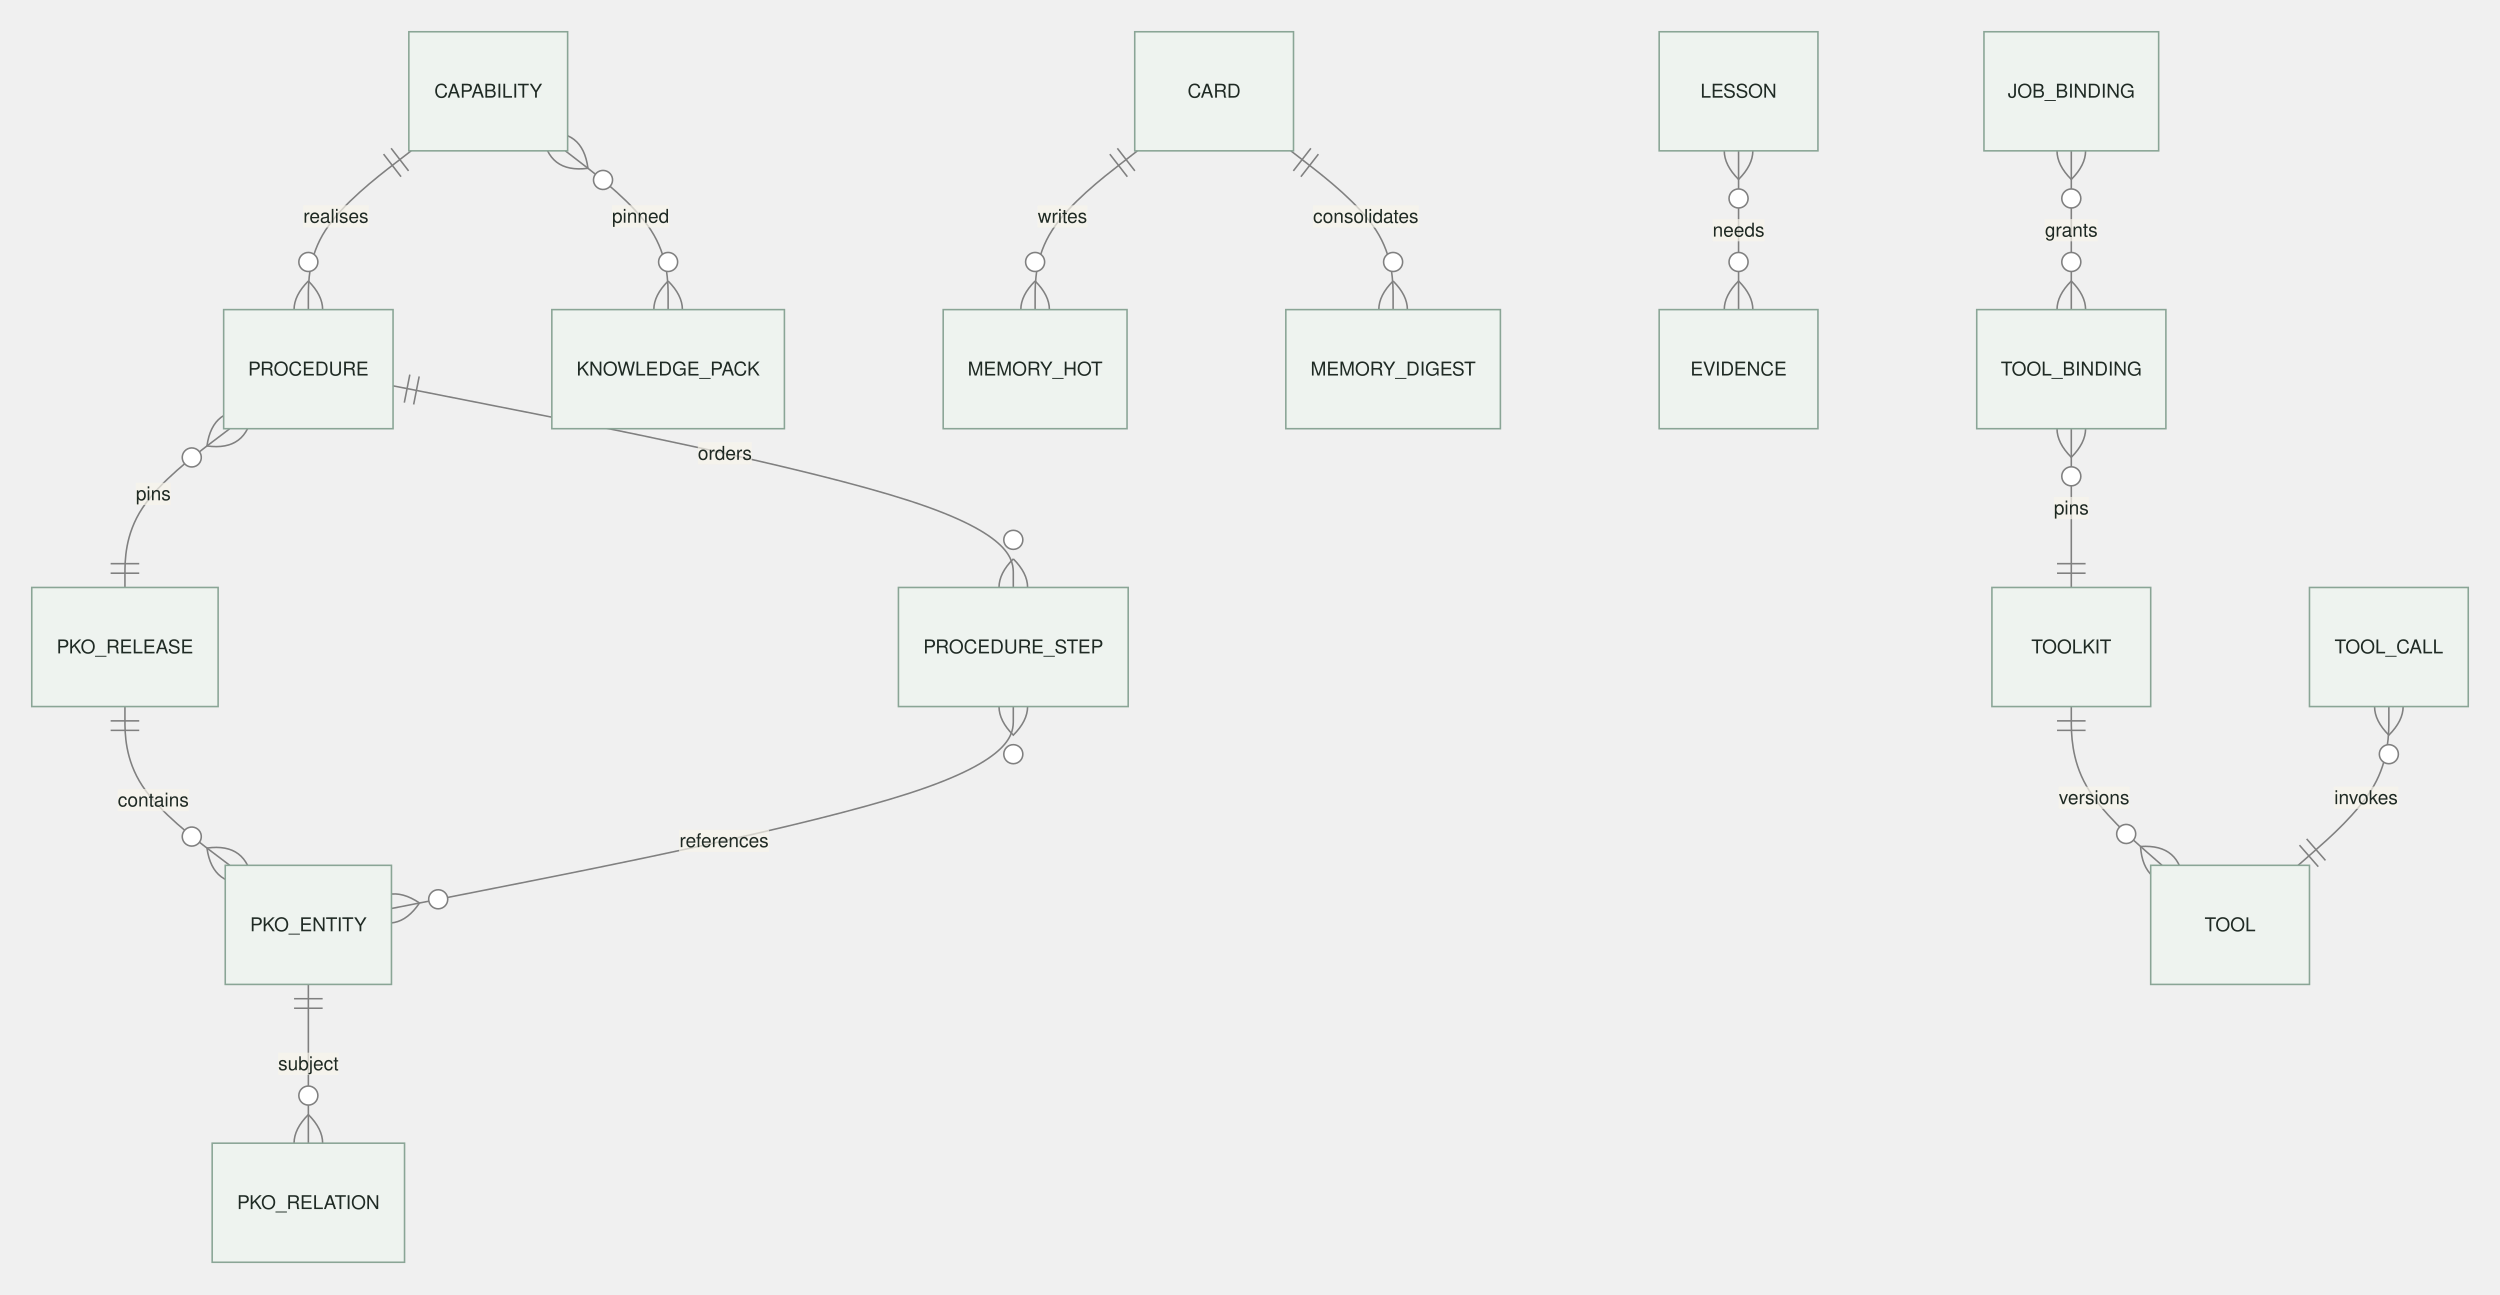
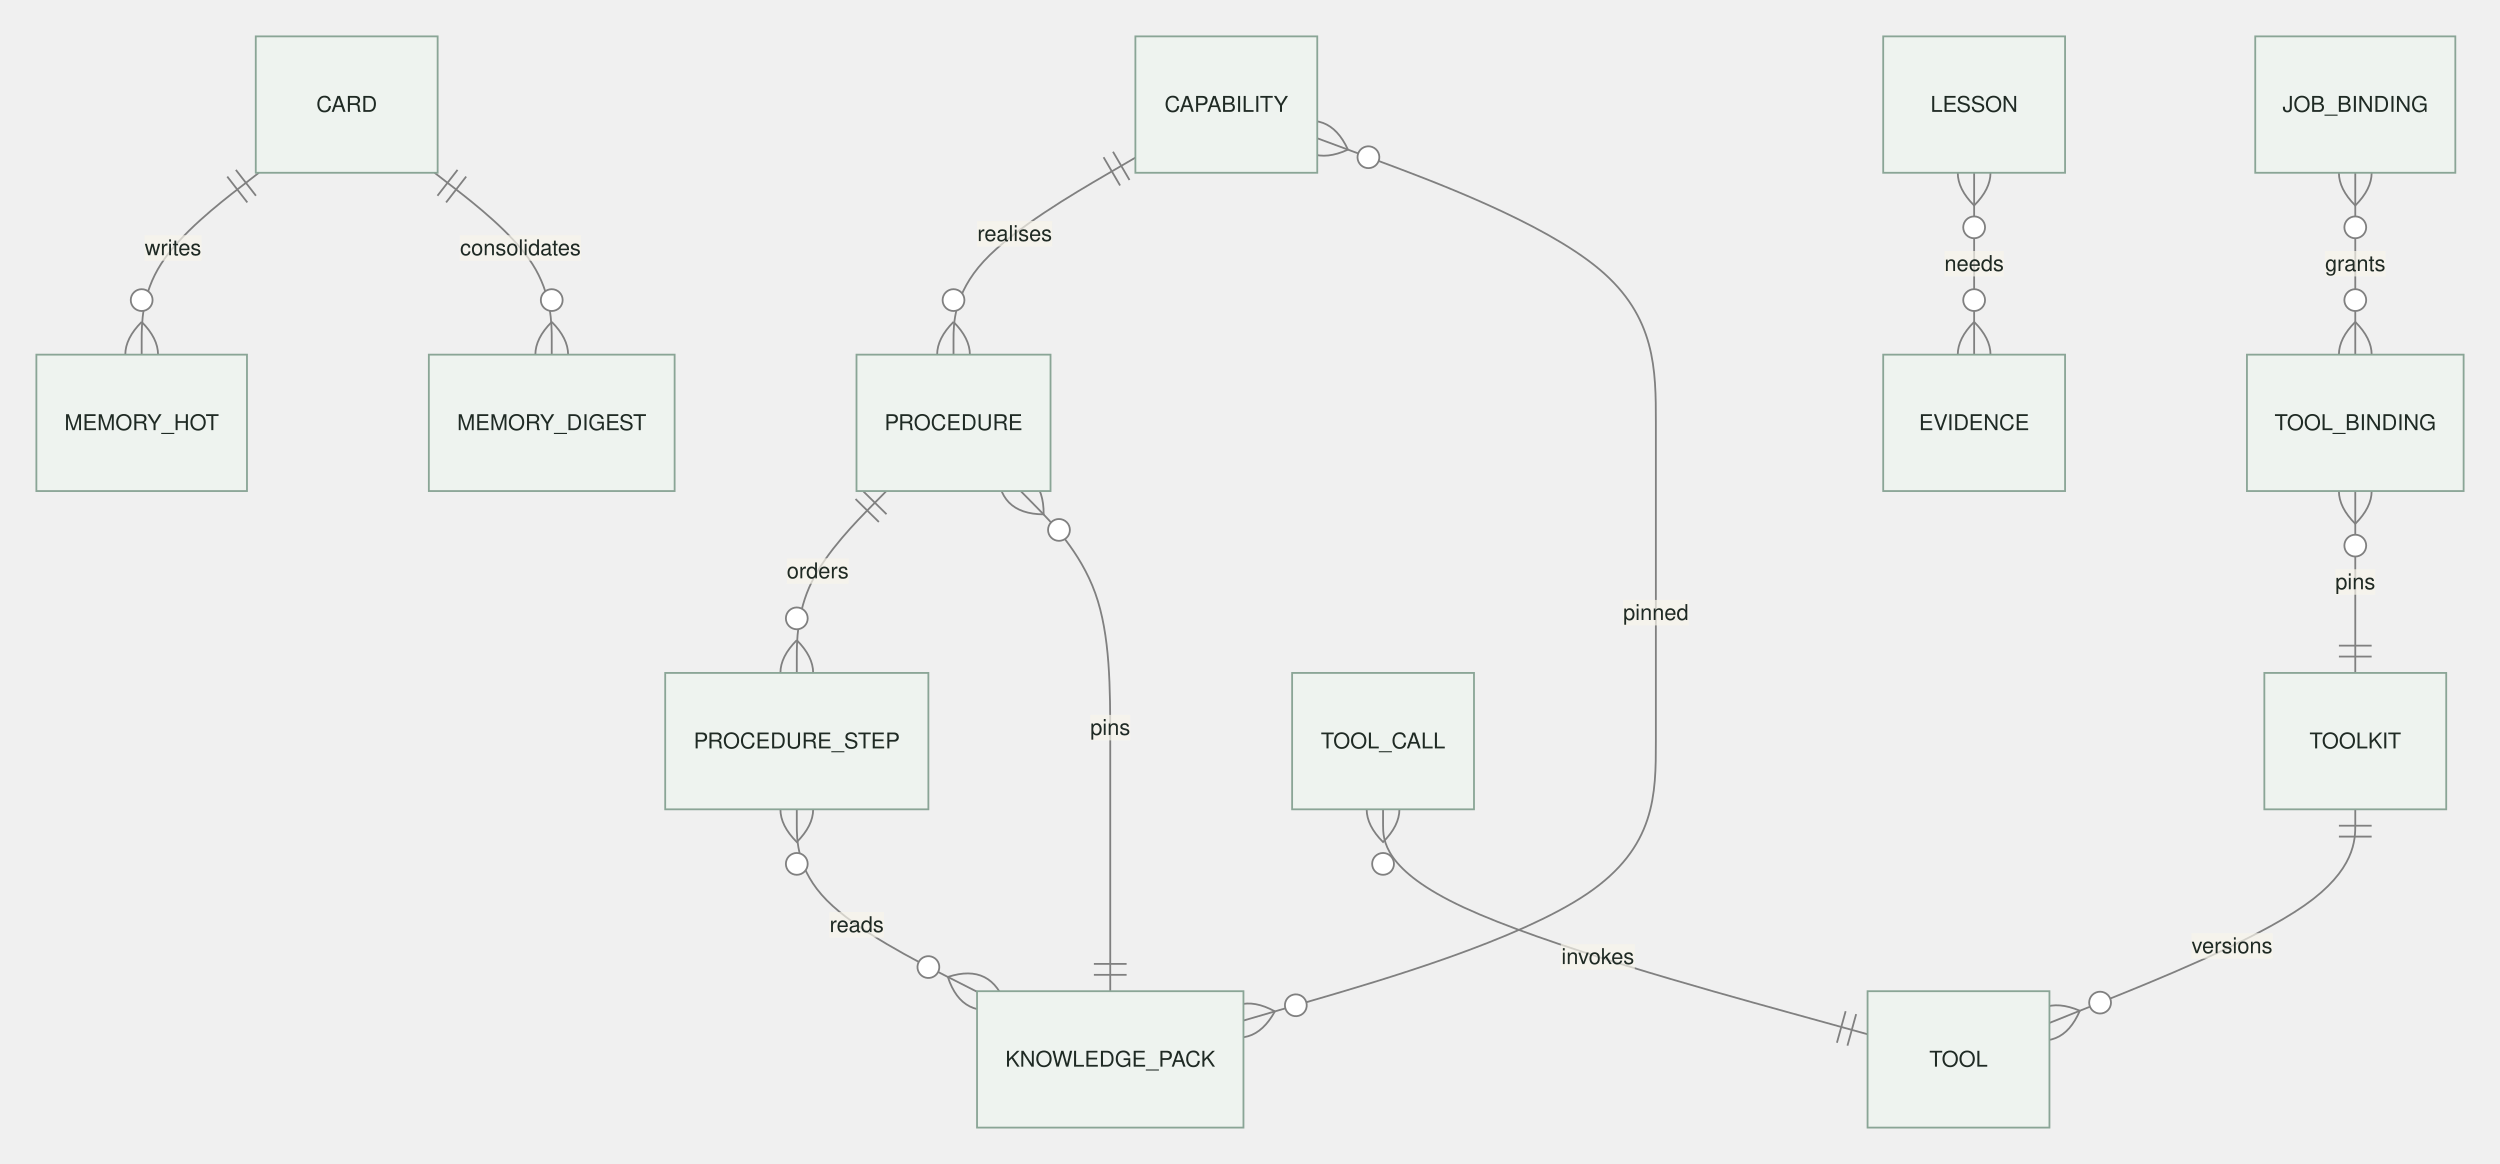
- <svg xmlns="http://www.w3.org/2000/svg" aria-roledescription="er" role="graphics-document document" viewBox="0 0 1574.543 815" height="815" width="1574.543" id="my-svg" style="background-color: transparent;">
+ <svg xmlns="http://www.w3.org/2000/svg" aria-roledescription="er" role="graphics-document document" viewBox="0 0 1374.598 640" height="640" width="1374.598" id="my-svg" style="background-color: transparent;">
  <style>#my-svg{font-family:IBM Plex Sans,Helvetica,Arial,sans-serif;font-size:14px;fill:#1f2a24;}#my-svg .error-icon{fill:#f7f4ea;}#my-svg .error-text{fill:#080b15;stroke:#080b15;}#my-svg .edge-thickness-normal{stroke-width:1px;}#my-svg .edge-thickness-thick{stroke-width:3.5px;}#my-svg .edge-pattern-solid{stroke-dasharray:0;}#my-svg .edge-thickness-invisible{stroke-width:0;fill:none;}#my-svg .edge-pattern-dashed{stroke-dasharray:3;}#my-svg .edge-pattern-dotted{stroke-dasharray:2;}#my-svg .marker{fill:#6f8779;stroke:#6f8779;}#my-svg .marker.cross{stroke:#6f8779;}#my-svg svg{font-family:IBM Plex Sans,Helvetica,Arial,sans-serif;font-size:14px;}#my-svg p{margin:0;}#my-svg .entityBox{fill:#eef3ef;stroke:#8aa596;}#my-svg .attributeBoxOdd{fill:#ffffff;stroke:#8aa596;}#my-svg .attributeBoxEven{fill:#f2f2f2;stroke:#8aa596;}#my-svg .relationshipLabelBox{fill:#f7f4ea;opacity:0.7;background-color:#f7f4ea;}#my-svg .relationshipLabelBox rect{opacity:0.5;}#my-svg .relationshipLine{stroke:#6f8779;}#my-svg .entityTitleText{text-anchor:middle;font-size:18px;fill:#1f2a24;}#my-svg #MD_PARENT_START{fill:#f5f5f5!important;stroke:#6f8779!important;stroke-width:1;}#my-svg #MD_PARENT_END{fill:#f5f5f5!important;stroke:#6f8779!important;stroke-width:1;}#my-svg :root{--mermaid-font-family:"trebuchet ms",verdana,arial,sans-serif;}</style>
  <g />
  <defs>
    <marker orient="auto" markerHeight="240" markerWidth="190" refY="7" refX="0" id="MD_PARENT_START">
      <path d="M 18,7 L9,13 L1,7 L9,1 Z" />
    </marker>
  </defs>
  <defs>
    <marker orient="auto" markerHeight="28" markerWidth="20" refY="7" refX="19" id="MD_PARENT_END">
      <path d="M 18,7 L9,13 L1,7 L9,1 Z" />
    </marker>
  </defs>
  <defs>
    <marker orient="auto" markerHeight="18" markerWidth="18" refY="9" refX="0" id="ONLY_ONE_START">
      <path d="M9,0 L9,18 M15,0 L15,18" fill="none" stroke="gray" />
    </marker>
  </defs>
  <defs>
    <marker orient="auto" markerHeight="18" markerWidth="18" refY="9" refX="18" id="ONLY_ONE_END">
      <path d="M3,0 L3,18 M9,0 L9,18" fill="none" stroke="gray" />
    </marker>
  </defs>
  <defs>
    <marker orient="auto" markerHeight="18" markerWidth="30" refY="9" refX="0" id="ZERO_OR_ONE_START">
      <circle r="6" cy="9" cx="21" fill="white" stroke="gray" />
      <path d="M9,0 L9,18" fill="none" stroke="gray" />
    </marker>
  </defs>
  <defs>
    <marker orient="auto" markerHeight="18" markerWidth="30" refY="9" refX="30" id="ZERO_OR_ONE_END">
      <circle r="6" cy="9" cx="9" fill="white" stroke="gray" />
      <path d="M21,0 L21,18" fill="none" stroke="gray" />
    </marker>
  </defs>
  <defs>
    <marker orient="auto" markerHeight="36" markerWidth="45" refY="18" refX="18" id="ONE_OR_MORE_START">
      <path d="M0,18 Q 18,0 36,18 Q 18,36 0,18 M42,9 L42,27" fill="none" stroke="gray" />
    </marker>
  </defs>
  <defs>
    <marker orient="auto" markerHeight="36" markerWidth="45" refY="18" refX="27" id="ONE_OR_MORE_END">
      <path d="M3,9 L3,27 M9,18 Q27,0 45,18 Q27,36 9,18" fill="none" stroke="gray" />
    </marker>
  </defs>
  <defs>
    <marker orient="auto" markerHeight="36" markerWidth="57" refY="18" refX="18" id="ZERO_OR_MORE_START">
      <circle r="6" cy="18" cx="48" fill="white" stroke="gray" />
      <path d="M0,18 Q18,0 36,18 Q18,36 0,18" fill="none" stroke="gray" />
    </marker>
  </defs>
  <defs>
    <marker orient="auto" markerHeight="36" markerWidth="57" refY="18" refX="39" id="ZERO_OR_MORE_END">
      <circle r="6" cy="18" cx="9" fill="white" stroke="gray" />
      <path d="M21,18 Q39,0 57,18 Q39,36 21,18" fill="none" stroke="gray" />
    </marker>
  </defs>
-   <path style="stroke: gray; fill: none;" marker-start="url(#ONLY_ONE_START)" marker-end="url(#ZERO_OR_MORE_END)" d="M258.946,95L248.156,103.333C237.366,111.667,215.787,128.333,204.997,145C194.207,161.667,194.207,178.333,194.207,186.667L194.207,195" class="er relationshipLine" />
-   <path style="stroke: gray; fill: none;" marker-start="url(#ONLY_ONE_START)" marker-end="url(#ZERO_OR_MORE_END)" d="M247.551,243.013L312.659,255.844C377.767,268.675,507.983,294.338,573.091,315.502C638.199,336.667,638.199,353.333,638.199,361.667L638.199,370" class="er relationshipLine" />
-   <path style="stroke: gray; fill: none;" marker-start="url(#ZERO_OR_MORE_START)" marker-end="url(#ONLY_ONE_END)" d="M144.699,270L133.697,278.333C122.695,286.667,100.691,303.333,89.689,320C78.688,336.667,78.688,353.333,78.688,361.667L78.688,370" class="er relationshipLine" />
-   <path style="stroke: gray; fill: none;" marker-start="url(#ONLY_ONE_START)" marker-end="url(#ZERO_OR_MORE_END)" d="M78.688,445L78.688,453.333C78.688,461.667,78.688,478.333,89.689,495C100.691,511.667,122.695,528.333,133.697,536.667L144.699,545" class="er relationshipLine" />
-   <path style="stroke: gray; fill: none;" marker-start="url(#ONLY_ONE_START)" marker-end="url(#ZERO_OR_MORE_END)" d="M194.207,620L194.207,628.333C194.207,636.667,194.207,653.333,194.207,670C194.207,686.667,194.207,703.333,194.207,711.667L194.207,720" class="er relationshipLine" />
-   <path style="stroke: gray; fill: none;" marker-start="url(#ZERO_OR_MORE_START)" marker-end="url(#ZERO_OR_MORE_END)" d="M638.199,445L638.199,453.333C638.199,461.667,638.199,478.333,572.924,499.531C507.65,520.728,377.1,546.456,311.826,559.32L246.551,572.184" class="er relationshipLine" />
-   <path style="stroke: gray; fill: none;" marker-start="url(#ZERO_OR_MORE_START)" marker-end="url(#ZERO_OR_MORE_END)" d="M356.054,95L366.844,103.333C377.634,111.667,399.213,128.333,410.003,145C420.793,161.667,420.793,178.333,420.793,186.667L420.793,195" class="er relationshipLine" />
-   <path style="stroke: gray; fill: none;" marker-start="url(#ONLY_ONE_START)" marker-end="url(#ZERO_OR_MORE_END)" d="M716.353,95L705.617,103.333C694.88,111.667,673.407,128.333,662.67,145C651.934,161.667,651.934,178.333,651.934,186.667L651.934,195" class="er relationshipLine" />
-   <path style="stroke: gray; fill: none;" marker-start="url(#ONLY_ONE_START)" marker-end="url(#ZERO_OR_MORE_END)" d="M812.983,95L823.719,103.333C834.456,111.667,855.929,128.333,866.666,145C877.402,161.667,877.402,178.333,877.402,186.667L877.402,195" class="er relationshipLine" />
-   <path style="stroke: gray; fill: none;" marker-start="url(#ZERO_OR_MORE_START)" marker-end="url(#ZERO_OR_MORE_END)" d="M1094.973,95L1094.973,103.333C1094.973,111.667,1094.973,128.333,1094.973,145C1094.973,161.667,1094.973,178.333,1094.973,186.667L1094.973,195" class="er relationshipLine" />
-   <path style="stroke: gray; fill: none;" marker-start="url(#ZERO_OR_MORE_START)" marker-end="url(#ZERO_OR_MORE_END)" d="M1304.543,95L1304.543,103.333C1304.543,111.667,1304.543,128.333,1304.543,145C1304.543,161.667,1304.543,178.333,1304.543,186.667L1304.543,195" class="er relationshipLine" />
-   <path style="stroke: gray; fill: none;" marker-start="url(#ONLY_ONE_START)" marker-end="url(#ZERO_OR_MORE_END)" d="M1304.543,445L1304.543,453.333C1304.543,461.667,1304.543,478.333,1314.067,495C1323.591,511.667,1342.638,528.333,1352.162,536.667L1361.686,545" class="er relationshipLine" />
-   <path style="stroke: gray; fill: none;" marker-start="url(#ZERO_OR_MORE_START)" marker-end="url(#ONLY_ONE_END)" d="M1304.543,270L1304.543,278.333C1304.543,286.667,1304.543,303.333,1304.543,320C1304.543,336.667,1304.543,353.333,1304.543,361.667L1304.543,370" class="er relationshipLine" />
-   <path style="stroke: gray; fill: none;" marker-start="url(#ZERO_OR_MORE_START)" marker-end="url(#ONLY_ONE_END)" d="M1504.543,445L1504.543,453.333C1504.543,461.667,1504.543,478.333,1495.019,495C1485.495,511.667,1466.448,528.333,1456.924,536.667L1447.4,545" class="er relationshipLine" />
-   <g transform="translate(257.5,20 )" id="entity-CAPABILITY-020d4f55-10fa-56c2-b8e2-6703334d470f">
+   <path style="stroke: gray; fill: none;" marker-start="url(#ONLY_ONE_START)" marker-end="url(#ZERO_OR_MORE_END)" d="M624.281,86.667L607.615,96.389C590.948,106.111,557.615,125.556,540.948,143.611C524.281,161.667,524.281,178.333,524.281,186.667L524.281,195" class="er relationshipLine" />
+   <path style="stroke: gray; fill: none;" marker-start="url(#ONLY_ONE_START)" marker-end="url(#ZERO_OR_MORE_END)" d="M487.349,270L479.142,278.333C470.934,286.667,454.52,303.333,446.313,320C438.105,336.667,438.105,353.333,438.105,361.667L438.105,370" class="er relationshipLine" />
+   <path style="stroke: gray; fill: none;" marker-start="url(#ZERO_OR_MORE_START)" marker-end="url(#ONLY_ONE_END)" d="M561.214,270L569.421,278.333C577.628,286.667,594.043,303.333,602.25,326.25C610.457,349.167,610.457,378.333,610.457,407.5C610.457,436.667,610.457,465.833,610.457,488.75C610.457,511.667,610.457,528.333,610.457,536.667L610.457,545" class="er relationshipLine" />
+   <path style="stroke: gray; fill: none;" marker-start="url(#ZERO_OR_MORE_START)" marker-end="url(#ZERO_OR_MORE_END)" d="M438.105,445L438.105,453.333C438.105,461.667,438.105,478.333,454.624,495.053C471.142,511.772,504.178,528.544,520.697,536.93L537.215,545.316" class="er relationshipLine" />
+   <path style="stroke: gray; fill: none;" marker-start="url(#ZERO_OR_MORE_START)" marker-end="url(#ZERO_OR_MORE_END)" d="M724.281,76.024L755.311,87.52C786.34,99.016,848.398,122.008,879.428,148.087C910.457,174.167,910.457,203.333,910.457,232.5C910.457,261.667,910.457,290.833,910.457,320C910.457,349.167,910.457,378.333,910.457,407.5C910.457,436.667,910.457,465.833,872.664,491.44C834.871,517.046,759.285,539.092,721.492,550.115L683.699,561.138" class="er relationshipLine" />
+   <path style="stroke: gray; fill: none;" marker-start="url(#ONLY_ONE_START)" marker-end="url(#ZERO_OR_MORE_END)" d="M142.318,95L131.581,103.333C120.845,111.667,99.372,128.333,88.635,145C77.898,161.667,77.898,178.333,77.898,186.667L77.898,195" class="er relationshipLine" />
+   <path style="stroke: gray; fill: none;" marker-start="url(#ONLY_ONE_START)" marker-end="url(#ZERO_OR_MORE_END)" d="M238.948,95L249.684,103.333C260.421,111.667,281.894,128.333,292.631,145C303.367,161.667,303.367,178.333,303.367,186.667L303.367,195" class="er relationshipLine" />
+   <path style="stroke: gray; fill: none;" marker-start="url(#ZERO_OR_MORE_START)" marker-end="url(#ZERO_OR_MORE_END)" d="M1085.457,95L1085.457,103.333C1085.457,111.667,1085.457,128.333,1085.457,145C1085.457,161.667,1085.457,178.333,1085.457,186.667L1085.457,195" class="er relationshipLine" />
+   <path style="stroke: gray; fill: none;" marker-start="url(#ZERO_OR_MORE_START)" marker-end="url(#ZERO_OR_MORE_END)" d="M1295.027,95L1295.027,103.333C1295.027,111.667,1295.027,128.333,1295.027,145C1295.027,161.667,1295.027,178.333,1295.027,186.667L1295.027,195" class="er relationshipLine" />
+   <path style="stroke: gray; fill: none;" marker-start="url(#ONLY_ONE_START)" marker-end="url(#ZERO_OR_MORE_END)" d="M1295.027,445L1295.027,453.333C1295.027,461.667,1295.027,478.333,1267,497.908C1238.973,517.482,1182.918,539.964,1154.891,551.205L1126.863,562.446" class="er relationshipLine" />
+   <path style="stroke: gray; fill: none;" marker-start="url(#ZERO_OR_MORE_START)" marker-end="url(#ONLY_ONE_END)" d="M1295.027,270L1295.027,278.333C1295.027,286.667,1295.027,303.333,1295.027,320C1295.027,336.667,1295.027,353.333,1295.027,361.667L1295.027,370" class="er relationshipLine" />
+   <path style="stroke: gray; fill: none;" marker-start="url(#ZERO_OR_MORE_START)" marker-end="url(#ONLY_ONE_END)" d="M760.457,445L760.457,453.333C760.457,461.667,760.457,478.333,804.858,498.945C849.259,519.558,938.061,544.115,982.462,556.394L1026.863,568.673" class="er relationshipLine" />
+   <g transform="translate(624.2812,20 )" id="entity-CAPABILITY-020d4f55-10fa-56c2-b8e2-6703334d470f">
    <rect height="75" width="100" y="0" x="0" class="er entityBox" />
    <text style="dominant-baseline: middle; text-anchor: middle; font-size: 12px;" transform="translate(50,37.5)" y="0" x="0" id="text-entity-CAPABILITY-020d4f55-10fa-56c2-b8e2-6703334d470f" class="er entityLabel">CAPABILITY</text>
  </g>
-   <g transform="translate(140.8633,195 )" id="entity-PROCEDURE-224ff4b8-9b89-5dd6-830f-faf2a203ddec">
+   <g transform="translate(470.9375,195 )" id="entity-PROCEDURE-224ff4b8-9b89-5dd6-830f-faf2a203ddec">
    <rect height="75" width="106.688" y="0" x="0" class="er entityBox" />
    <text style="dominant-baseline: middle; text-anchor: middle; font-size: 12px;" transform="translate(53.34375,37.5)" y="0" x="0" id="text-entity-PROCEDURE-224ff4b8-9b89-5dd6-830f-faf2a203ddec" class="er entityLabel">PROCEDURE</text>
  </g>
-   <g transform="translate(565.8477,370 )" id="entity-PROCEDURESTEP-6f9bba43-38aa-5167-bb9a-25ad02d292f0">
+   <g transform="translate(365.7539,370 )" id="entity-PROCEDURESTEP-6f9bba43-38aa-5167-bb9a-25ad02d292f0">
    <rect height="75" width="144.703" y="0" x="0" class="er entityBox" />
    <text style="dominant-baseline: middle; text-anchor: middle; font-size: 12px;" transform="translate(72.35156,37.5)" y="0" x="0" id="text-entity-PROCEDURESTEP-6f9bba43-38aa-5167-bb9a-25ad02d292f0" class="er entityLabel">PROCEDURE_STEP</text>
  </g>
-   <g transform="translate(20,370 )" id="entity-PKORELEASE-6d92dc30-d84e-5a81-be41-3ea723bb676f">
-     <rect height="75" width="117.375" y="0" x="0" class="er entityBox" />
-     <text style="dominant-baseline: middle; text-anchor: middle; font-size: 12px;" transform="translate(58.6875,37.5)" y="0" x="0" id="text-entity-PKORELEASE-6d92dc30-d84e-5a81-be41-3ea723bb676f" class="er entityLabel">PKO_RELEASE</text>
-   </g>
-   <g transform="translate(141.8633,545 )" id="entity-PKOENTITY-70abf664-999a-5787-936c-3888ab19b30b">
-     <rect height="75" width="104.688" y="0" x="0" class="er entityBox" />
-     <text style="dominant-baseline: middle; text-anchor: middle; font-size: 12px;" transform="translate(52.34375,37.5)" y="0" x="0" id="text-entity-PKOENTITY-70abf664-999a-5787-936c-3888ab19b30b" class="er entityLabel">PKO_ENTITY</text>
-   </g>
-   <g transform="translate(133.6289,720 )" id="entity-PKORELATION-b7390bfa-451d-5ebc-bb1c-0d9ca8fc17da">
-     <rect height="75" width="121.156" y="0" x="0" class="er entityBox" />
-     <text style="dominant-baseline: middle; text-anchor: middle; font-size: 12px;" transform="translate(60.57812,37.5)" y="0" x="0" id="text-entity-PKORELATION-b7390bfa-451d-5ebc-bb1c-0d9ca8fc17da" class="er entityLabel">PKO_RELATION</text>
-   </g>
-   <g transform="translate(347.5508,195 )" id="entity-KNOWLEDGEPACK-c3adf817-17f3-55ea-afa6-33bd64293d3b">
+   <g transform="translate(537.2148,545 )" id="entity-KNOWLEDGEPACK-c3adf817-17f3-55ea-afa6-33bd64293d3b">
    <rect height="75" width="146.484" y="0" x="0" class="er entityBox" />
    <text style="dominant-baseline: middle; text-anchor: middle; font-size: 12px;" transform="translate(73.24219,37.5)" y="0" x="0" id="text-entity-KNOWLEDGEPACK-c3adf817-17f3-55ea-afa6-33bd64293d3b" class="er entityLabel">KNOWLEDGE_PACK</text>
  </g>
-   <g transform="translate(714.668,20 )" id="entity-CARD-2533ca9f-19be-51f9-b4bd-6aa7fabd52ca">
+   <g transform="translate(140.6328,20 )" id="entity-CARD-2533ca9f-19be-51f9-b4bd-6aa7fabd52ca">
    <rect height="75" width="100" y="0" x="0" class="er entityBox" />
    <text style="dominant-baseline: middle; text-anchor: middle; font-size: 12px;" transform="translate(50,37.5)" y="0" x="0" id="text-entity-CARD-2533ca9f-19be-51f9-b4bd-6aa7fabd52ca" class="er entityLabel">CARD</text>
  </g>
-   <g transform="translate(594.0352,195 )" id="entity-MEMORYHOT-59aa7965-6ea7-56e8-822f-c9ffb1be5fe1">
+   <g transform="translate(20,195 )" id="entity-MEMORYHOT-59aa7965-6ea7-56e8-822f-c9ffb1be5fe1">
    <rect height="75" width="115.797" y="0" x="0" class="er entityBox" />
    <text style="dominant-baseline: middle; text-anchor: middle; font-size: 12px;" transform="translate(57.89844,37.5)" y="0" x="0" id="text-entity-MEMORYHOT-59aa7965-6ea7-56e8-822f-c9ffb1be5fe1" class="er entityLabel">MEMORY_HOT</text>
  </g>
-   <g transform="translate(809.832,195 )" id="entity-MEMORYDIGEST-e046d363-404e-5eae-a05d-336853ef388a">
+   <g transform="translate(235.7969,195 )" id="entity-MEMORYDIGEST-e046d363-404e-5eae-a05d-336853ef388a">
    <rect height="75" width="135.141" y="0" x="0" class="er entityBox" />
    <text style="dominant-baseline: middle; text-anchor: middle; font-size: 12px;" transform="translate(67.57031,37.5)" y="0" x="0" id="text-entity-MEMORYDIGEST-e046d363-404e-5eae-a05d-336853ef388a" class="er entityLabel">MEMORY_DIGEST</text>
  </g>
-   <g transform="translate(1044.973,20 )" id="entity-LESSON-1c18308b-2959-507f-9a4b-2d92d75d0ce3">
+   <g transform="translate(1035.457,20 )" id="entity-LESSON-1c18308b-2959-507f-9a4b-2d92d75d0ce3">
    <rect height="75" width="100" y="0" x="0" class="er entityBox" />
    <text style="dominant-baseline: middle; text-anchor: middle; font-size: 12px;" transform="translate(50,37.5)" y="0" x="0" id="text-entity-LESSON-1c18308b-2959-507f-9a4b-2d92d75d0ce3" class="er entityLabel">LESSON</text>
  </g>
-   <g transform="translate(1044.973,195 )" id="entity-EVIDENCE-89f7177b-0e33-580a-b933-58f97f89939a">
+   <g transform="translate(1035.457,195 )" id="entity-EVIDENCE-89f7177b-0e33-580a-b933-58f97f89939a">
    <rect height="75" width="100" y="0" x="0" class="er entityBox" />
    <text style="dominant-baseline: middle; text-anchor: middle; font-size: 12px;" transform="translate(50,37.5)" y="0" x="0" id="text-entity-EVIDENCE-89f7177b-0e33-580a-b933-58f97f89939a" class="er entityLabel">EVIDENCE</text>
  </g>
-   <g transform="translate(1249.535,20 )" id="entity-JOBBINDING-93249e7e-0753-5f55-b24e-6bc2646c5bc9">
+   <g transform="translate(1240.02,20 )" id="entity-JOBBINDING-93249e7e-0753-5f55-b24e-6bc2646c5bc9">
    <rect height="75" width="110.016" y="0" x="0" class="er entityBox" />
    <text style="dominant-baseline: middle; text-anchor: middle; font-size: 12px;" transform="translate(55.00781,37.5)" y="0" x="0" id="text-entity-JOBBINDING-93249e7e-0753-5f55-b24e-6bc2646c5bc9" class="er entityLabel">JOB_BINDING</text>
  </g>
-   <g transform="translate(1244.973,195 )" id="entity-TOOLBINDING-e8ab3afd-7585-5adc-b712-e363652d245f">
+   <g transform="translate(1235.457,195 )" id="entity-TOOLBINDING-e8ab3afd-7585-5adc-b712-e363652d245f">
    <rect height="75" width="119.141" y="0" x="0" class="er entityBox" />
    <text style="dominant-baseline: middle; text-anchor: middle; font-size: 12px;" transform="translate(59.57031,37.5)" y="0" x="0" id="text-entity-TOOLBINDING-e8ab3afd-7585-5adc-b712-e363652d245f" class="er entityLabel">TOOL_BINDING</text>
  </g>
-   <g transform="translate(1254.543,370 )" id="entity-TOOLKIT-6a658d77-4d87-5572-833a-6cf28089be58">
+   <g transform="translate(1245.027,370 )" id="entity-TOOLKIT-6a658d77-4d87-5572-833a-6cf28089be58">
    <rect height="75" width="100" y="0" x="0" class="er entityBox" />
    <text style="dominant-baseline: middle; text-anchor: middle; font-size: 12px;" transform="translate(50,37.5)" y="0" x="0" id="text-entity-TOOLKIT-6a658d77-4d87-5572-833a-6cf28089be58" class="er entityLabel">TOOLKIT</text>
  </g>
-   <g transform="translate(1354.543,545 )" id="entity-TOOL-e5022921-05b6-5ca1-abc4-efc35a916643">
+   <g transform="translate(1026.863,545 )" id="entity-TOOL-e5022921-05b6-5ca1-abc4-efc35a916643">
    <rect height="75" width="100" y="0" x="0" class="er entityBox" />
    <text style="dominant-baseline: middle; text-anchor: middle; font-size: 12px;" transform="translate(50,37.5)" y="0" x="0" id="text-entity-TOOL-e5022921-05b6-5ca1-abc4-efc35a916643" class="er entityLabel">TOOL</text>
  </g>
-   <g transform="translate(1454.543,370 )" id="entity-TOOLCALL-8913de9d-f2f0-5a09-8628-c4bf0f27789b">
+   <g transform="translate(710.457,370 )" id="entity-TOOLCALL-8913de9d-f2f0-5a09-8628-c4bf0f27789b">
    <rect height="75" width="100" y="0" x="0" class="er entityBox" />
    <text style="dominant-baseline: middle; text-anchor: middle; font-size: 12px;" transform="translate(50,37.5)" y="0" x="0" id="text-entity-TOOLCALL-8913de9d-f2f0-5a09-8628-c4bf0f27789b" class="er entityLabel">TOOL_CALL</text>
  </g>
-   <rect height="14" width="41.359" y="129.273" x="190.876" class="er relationshipLabelBox" />
-   <text style="text-anchor: middle; dominant-baseline: middle; font-size: 12px;" y="136.273" x="211.556" id="rel1" class="er relationshipLabel">realises</text>
-   <rect height="14" width="34.016" y="278.56" x="439.528" class="er relationshipLabelBox" />
-   <text style="text-anchor: middle; dominant-baseline: middle; font-size: 12px;" y="285.56" x="456.536" id="rel2" class="er relationshipLabel">orders</text>
-   <rect height="14" width="22.016" y="304.065" x="85.549" class="er relationshipLabelBox" />
-   <text style="text-anchor: middle; dominant-baseline: middle; font-size: 12px;" y="311.065" x="96.557" id="rel3" class="er relationshipLabel">pins</text>
-   <rect height="14" width="44.703" y="496.935" x="74.206" class="er relationshipLabelBox" />
-   <text style="text-anchor: middle; dominant-baseline: middle; font-size: 12px;" y="503.935" x="96.557" id="rel4" class="er relationshipLabel">contains</text>
-   <rect height="14" width="38.031" y="663" x="175.191" class="er relationshipLabelBox" />
-   <text style="text-anchor: middle; dominant-baseline: middle; font-size: 12px;" y="670" x="194.207" id="rel5" class="er relationshipLabel">subject</text>
-   <rect height="14" width="56.703" y="522.541" x="427.678" class="er relationshipLabelBox" />
-   <text style="text-anchor: middle; dominant-baseline: middle; font-size: 12px;" y="529.541" x="456.03" id="rel6" class="er relationshipLabel">references</text>
-   <rect height="14" width="36.047" y="129.273" x="385.421" class="er relationshipLabelBox" />
-   <text style="text-anchor: middle; dominant-baseline: middle; font-size: 12px;" y="136.273" x="403.444" id="rel7" class="er relationshipLabel">pinned</text>
-   <rect height="14" width="31.344" y="129.326" x="653.48" class="er relationshipLabelBox" />
-   <text style="text-anchor: middle; dominant-baseline: middle; font-size: 12px;" y="136.326" x="669.152" id="rel8" class="er relationshipLabel">writes</text>
-   <rect height="14" width="66.719" y="129.326" x="826.825" class="er relationshipLabelBox" />
-   <text style="text-anchor: middle; dominant-baseline: middle; font-size: 12px;" y="136.326" x="860.184" id="rel9" class="er relationshipLabel">consolidates</text>
-   <rect height="14" width="32.703" y="138" x="1078.621" class="er relationshipLabelBox" />
-   <text style="text-anchor: middle; dominant-baseline: middle; font-size: 12px;" y="145" x="1094.973" id="rel10" class="er relationshipLabel">needs</text>
-   <rect height="14" width="33.359" y="138" x="1287.863" class="er relationshipLabelBox" />
-   <text style="text-anchor: middle; dominant-baseline: middle; font-size: 12px;" y="145" x="1304.543" id="rel11" class="er relationshipLabel">grants</text>
-   <rect height="14" width="44.688" y="495.435" x="1296.561" class="er relationshipLabelBox" />
-   <text style="text-anchor: middle; dominant-baseline: middle; font-size: 12px;" y="502.435" x="1318.905" id="rel12" class="er relationshipLabel">versions</text>
-   <rect height="14" width="22.016" y="313" x="1293.535" class="er relationshipLabelBox" />
-   <text style="text-anchor: middle; dominant-baseline: middle; font-size: 12px;" y="320" x="1304.543" id="rel13" class="er relationshipLabel">pins</text>
-   <rect height="14" width="40.688" y="495.435" x="1469.836" class="er relationshipLabelBox" />
-   <text style="text-anchor: middle; dominant-baseline: middle; font-size: 12px;" y="502.435" x="1490.18" id="rel14" class="er relationshipLabel">invokes</text>
+   <rect height="14" width="41.359" y="121.524" x="537.247" class="er relationshipLabelBox" />
+   <text style="text-anchor: middle; dominant-baseline: middle; font-size: 12px;" y="128.524" x="557.926" id="rel1" class="er relationshipLabel">realises</text>
+   <rect height="14" width="34.016" y="306.972" x="432.612" class="er relationshipLabelBox" />
+   <text style="text-anchor: middle; dominant-baseline: middle; font-size: 12px;" y="313.972" x="449.619" id="rel2" class="er relationshipLabel">orders</text>
+   <rect height="14" width="22.016" y="393.087" x="599.444" class="er relationshipLabelBox" />
+   <text style="text-anchor: middle; dominant-baseline: middle; font-size: 12px;" y="400.087" x="610.452" id="rel3" class="er relationshipLabel">pins</text>
+   <rect height="14" width="30.031" y="501.491" x="456.022" class="er relationshipLabelBox" />
+   <text style="text-anchor: middle; dominant-baseline: middle; font-size: 12px;" y="508.491" x="471.038" id="rel4" class="er relationshipLabel">reads</text>
+   <rect height="14" width="36.047" y="329.872" x="892.434" class="er relationshipLabelBox" />
+   <text style="text-anchor: middle; dominant-baseline: middle; font-size: 12px;" y="336.872" x="910.457" id="rel5" class="er relationshipLabel">pinned</text>
+   <rect height="14" width="31.344" y="129.326" x="79.445" class="er relationshipLabelBox" />
+   <text style="text-anchor: middle; dominant-baseline: middle; font-size: 12px;" y="136.326" x="95.117" id="rel6" class="er relationshipLabel">writes</text>
+   <rect height="14" width="66.719" y="129.326" x="252.79" class="er relationshipLabelBox" />
+   <text style="text-anchor: middle; dominant-baseline: middle; font-size: 12px;" y="136.326" x="286.149" id="rel7" class="er relationshipLabel">consolidates</text>
+   <rect height="14" width="32.703" y="138" x="1069.105" class="er relationshipLabelBox" />
+   <text style="text-anchor: middle; dominant-baseline: middle; font-size: 12px;" y="145" x="1085.457" id="rel8" class="er relationshipLabel">needs</text>
+   <rect height="14" width="33.359" y="138" x="1278.347" class="er relationshipLabelBox" />
+   <text style="text-anchor: middle; dominant-baseline: middle; font-size: 12px;" y="145" x="1295.027" id="rel9" class="er relationshipLabel">grants</text>
+   <rect height="14" width="44.688" y="513.091" x="1204.918" class="er relationshipLabelBox" />
+   <text style="text-anchor: middle; dominant-baseline: middle; font-size: 12px;" y="520.091" x="1227.262" id="rel10" class="er relationshipLabel">versions</text>
+   <rect height="14" width="22.016" y="313" x="1284.019" class="er relationshipLabelBox" />
+   <text style="text-anchor: middle; dominant-baseline: middle; font-size: 12px;" y="320" x="1295.027" id="rel11" class="er relationshipLabel">pins</text>
+   <rect height="14" width="40.688" y="519.065" x="858.203" class="er relationshipLabelBox" />
+   <text style="text-anchor: middle; dominant-baseline: middle; font-size: 12px;" y="526.065" x="878.546" id="rel12" class="er relationshipLabel">invokes</text>
</svg>
